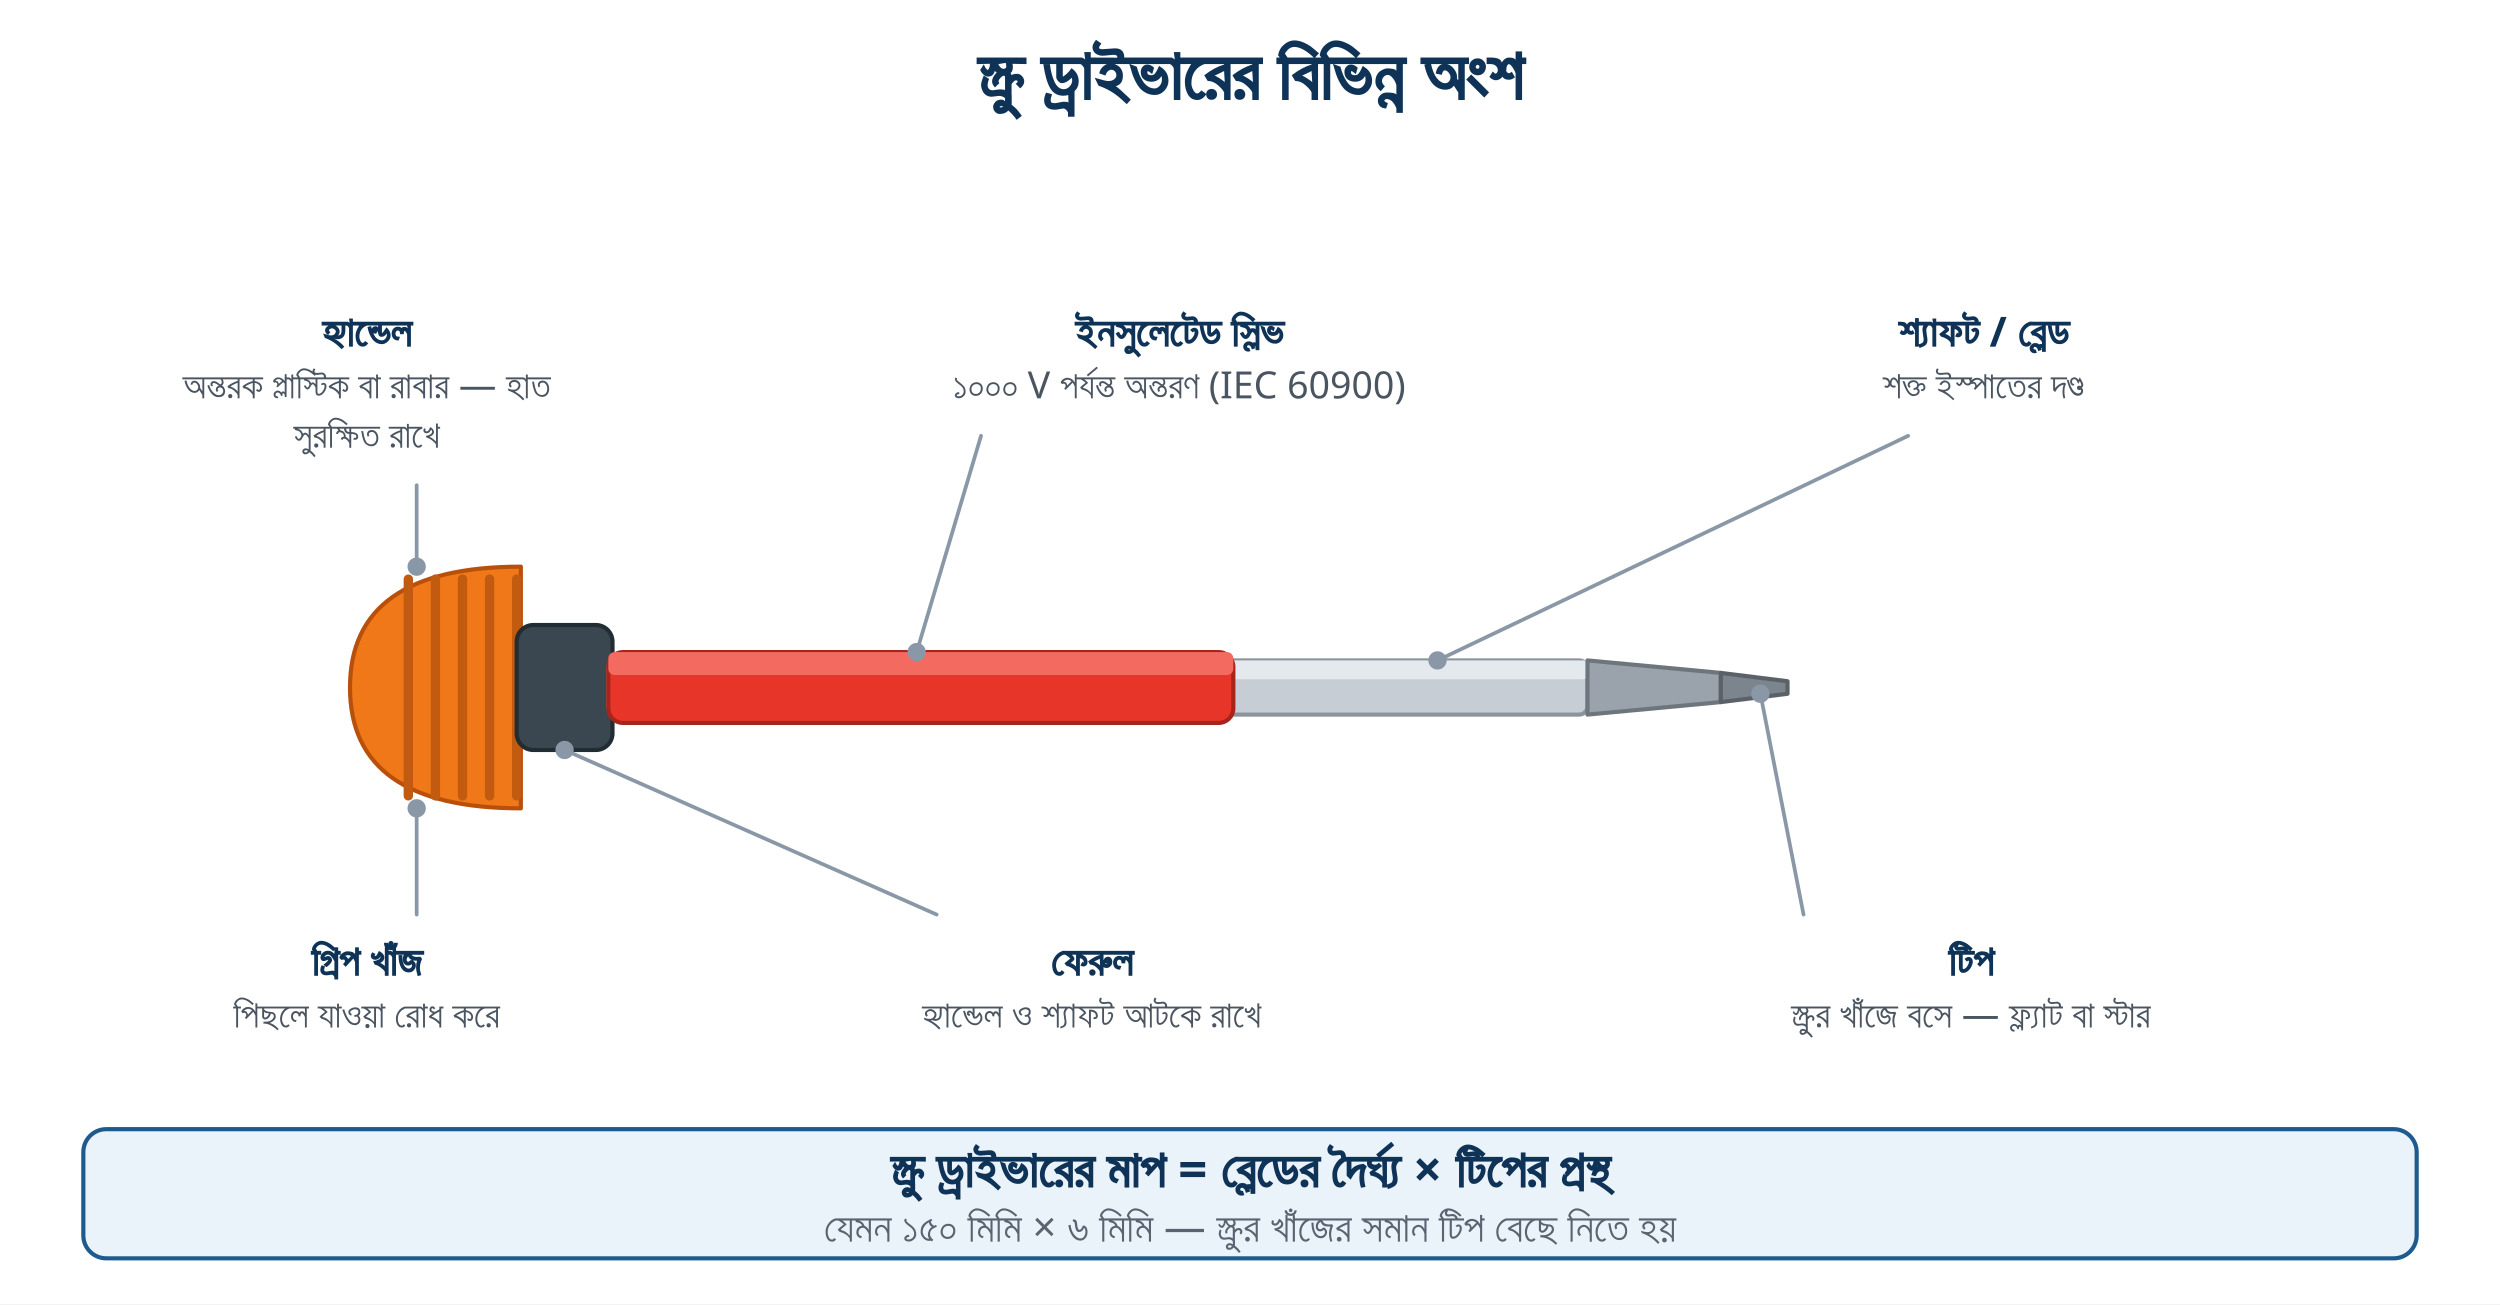
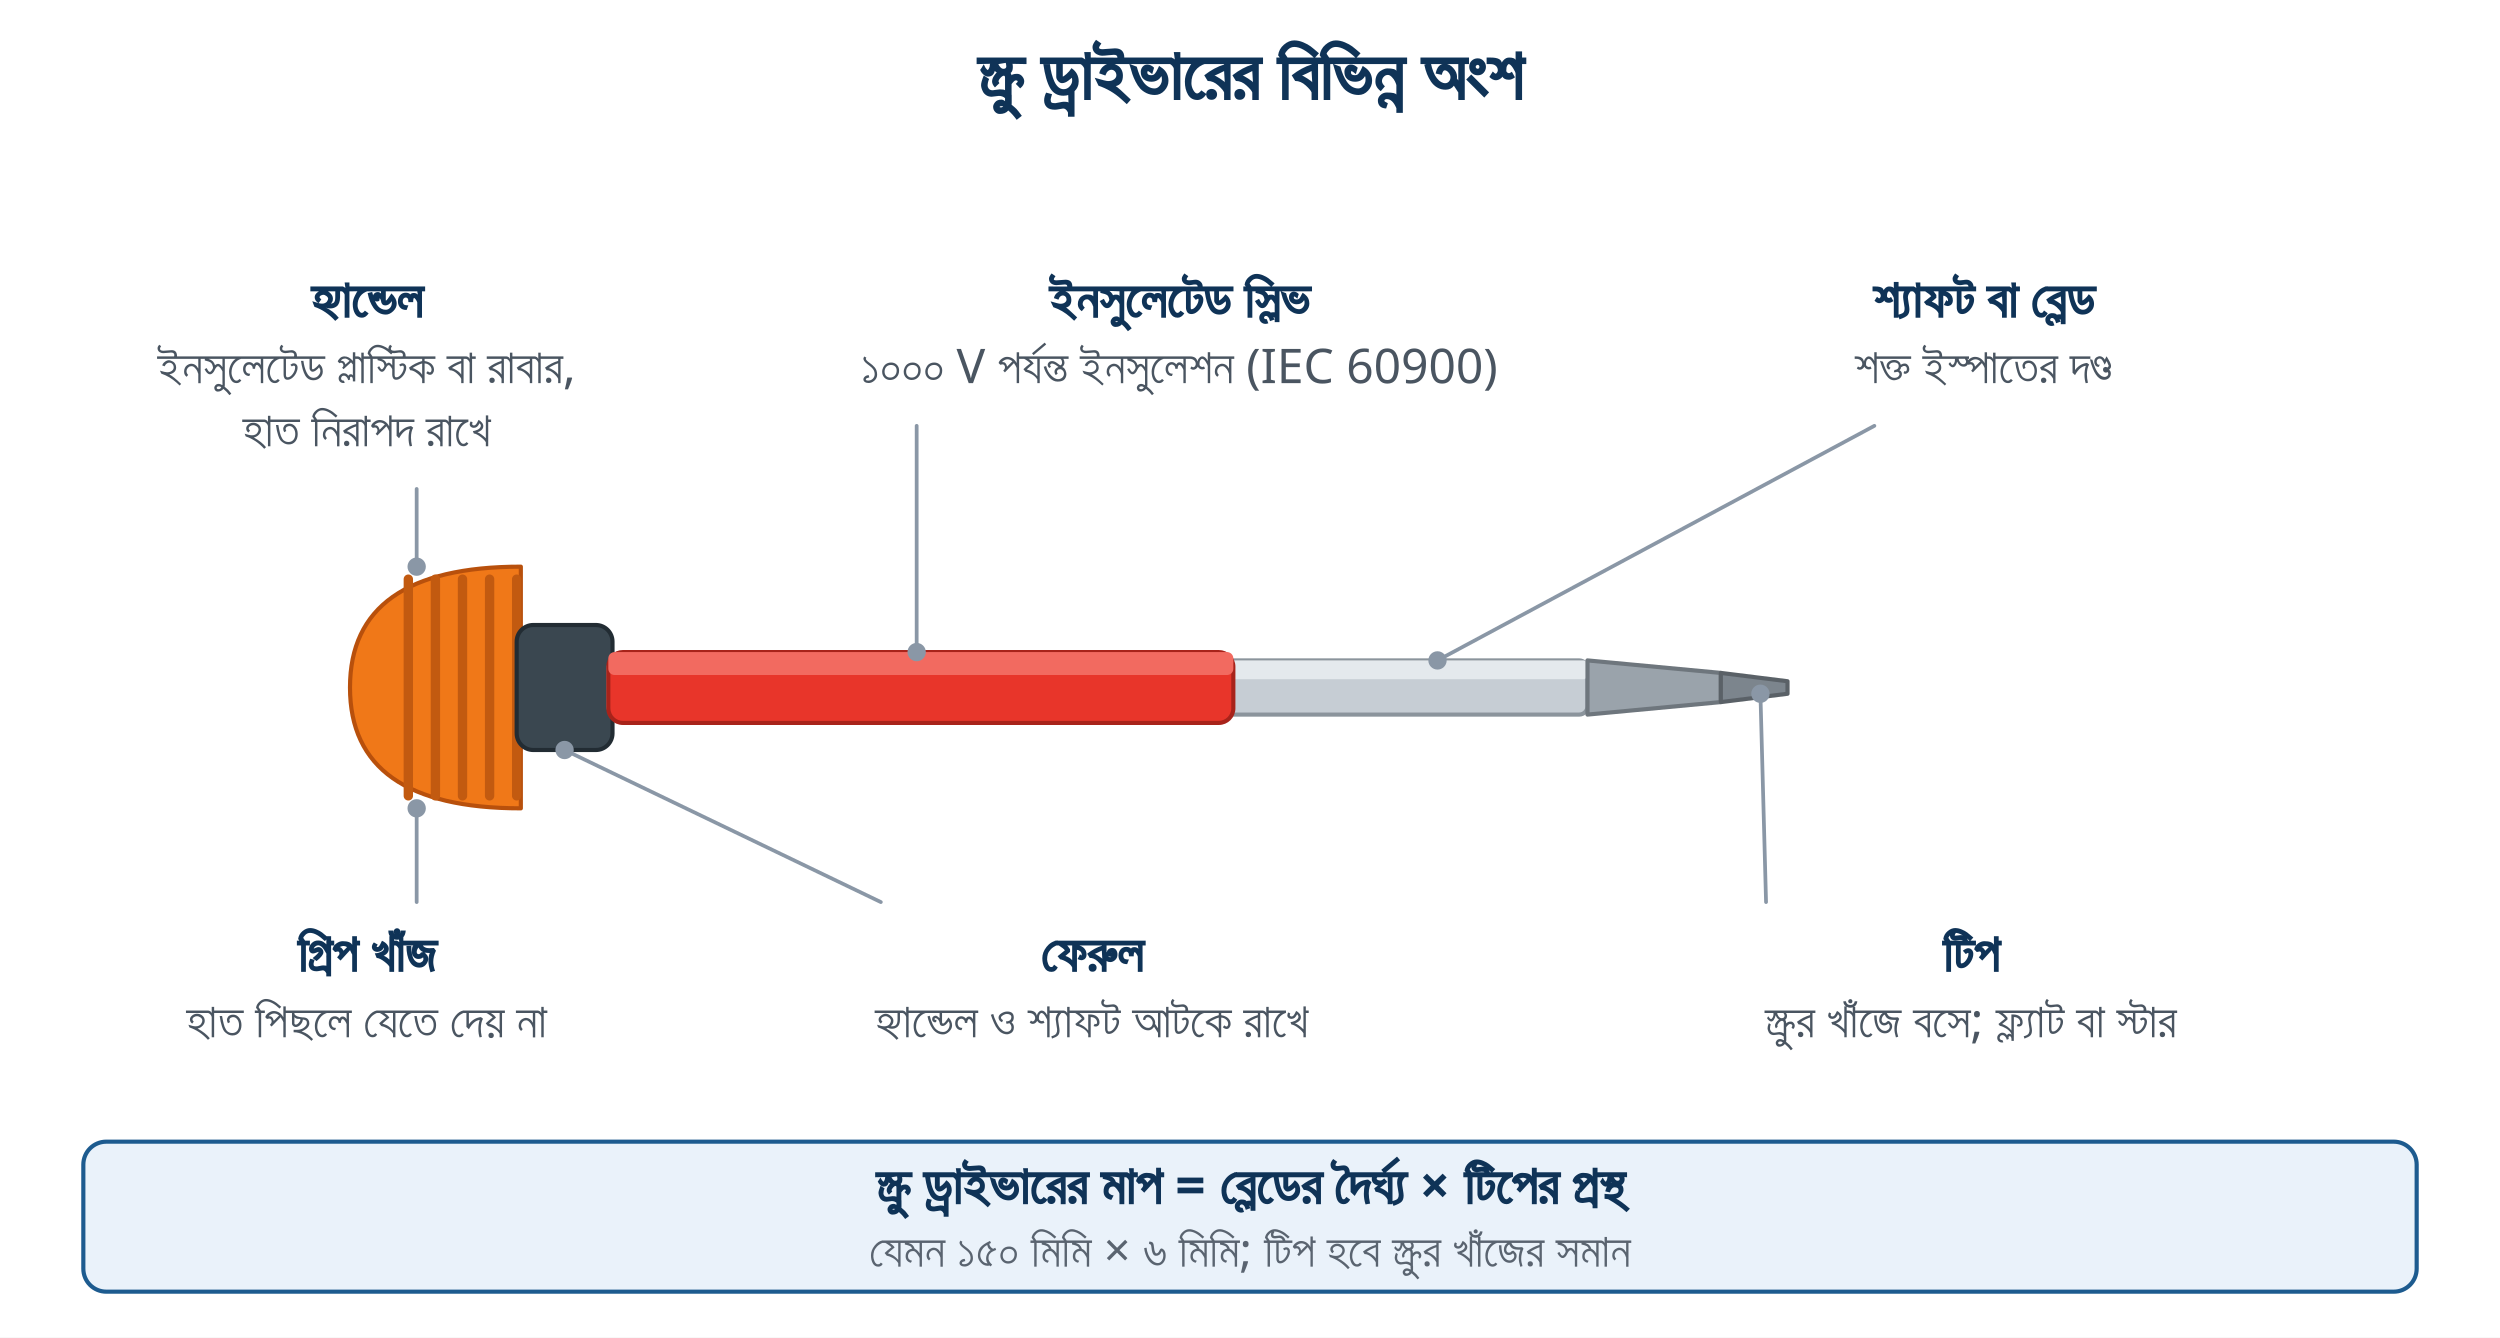
- <svg xmlns="http://www.w3.org/2000/svg" width="1200" height="626" viewBox="0 0 1200 626">
-   <rect width="1200" height="626" fill="#FFFFFF" />
+ <svg xmlns="http://www.w3.org/2000/svg" width="1200" height="642" viewBox="0 0 1200 642">
+   <rect width="1200" height="642" fill="#FFFFFF" />
  <text x="600.0" y="48.0" font-family="Kalpurush" font-size="34" font-weight="700" fill="#0F3357" text-anchor="middle">স্ক্রু ড্রাইভারের বিভিন্ন অংশ</text>
  <path d="M 250 272.0 Q 168 272.0 168 330.0 Q 168 388.0 250 388.0 Z" fill="#F07818" stroke="#B8500C" stroke-width="2" stroke-linecap="round" stroke-linejoin="round" />
  <path d="M 196 278.0 L 196 382.0" fill="none" stroke="#C25A10" stroke-width="4.5" stroke-linecap="round" stroke-linejoin="round" />
  <path d="M 209 278.0 L 209 382.0" fill="none" stroke="#C25A10" stroke-width="4.5" stroke-linecap="round" stroke-linejoin="round" />
  <path d="M 222 278.0 L 222 382.0" fill="none" stroke="#C25A10" stroke-width="4.5" stroke-linecap="round" stroke-linejoin="round" />
  <path d="M 235 278.0 L 235 382.0" fill="none" stroke="#C25A10" stroke-width="4.5" stroke-linecap="round" stroke-linejoin="round" />
  <path d="M 248 278.0 L 248 382.0" fill="none" stroke="#C25A10" stroke-width="4.5" stroke-linecap="round" stroke-linejoin="round" />
  <rect x="248.0" y="300.0" width="46.0" height="60.0" rx="8" fill="#3A4750" stroke="#222C33" stroke-width="2" />
  <rect x="292.0" y="317.0" width="470.0" height="26.0" rx="4" fill="#C6CDD4" stroke="#8B949C" stroke-width="2" />
  <rect x="292.0" y="317.0" width="470.0" height="9.0" rx="2" fill="#E4E9ED" stroke="none" stroke-width="0" />
  <rect x="292.0" y="313.0" width="300.0" height="34.0" rx="7" fill="#E8352A" stroke="#A8231A" stroke-width="2" />
  <rect x="292.0" y="313.0" width="300.0" height="11.0" rx="3" fill="#F26A60" stroke="none" stroke-width="0" />
  <polygon points="762.0,317.0 826.0,323.0 826.0,337.0 762.0,343.0" fill="#9AA3AB" stroke="#6E767D" stroke-width="2" stroke-linejoin="round" />
  <polygon points="826.0,323.0 858.0,327.0 858.0,333.0 826.0,337.0" fill="#7C858D" stroke="#5A6167" stroke-width="2" stroke-linejoin="round" />
-   <path d="M 200.0 272.0 L 200.0 232.9" fill="none" stroke="#8A97A6" stroke-width="1.8" stroke-linecap="round" stroke-linejoin="round" />
+   <path d="M 200.0 272.0 L 200.0 234.7" fill="none" stroke="#8A97A6" stroke-width="1.8" stroke-linecap="round" stroke-linejoin="round" />
  <circle cx="200.0" cy="272.0" r="4.4" fill="#8A97A6" stroke="none" stroke-width="2" />
-   <text x="176.0" y="166.4" font-family="Kalpurush" font-size="20" font-weight="700" fill="#0F3357" text-anchor="middle">হ্যান্ডেল</text>
-   <text x="176.0" y="191.2" font-family="Kalpurush" font-size="18" font-weight="400" fill="#4A5561" text-anchor="middle">অন্তরক প্লাস্টিক বা রাবার — হাত</text>
-   <text x="176.0" y="214.9" font-family="Kalpurush" font-size="18" font-weight="400" fill="#4A5561" text-anchor="middle">সুরক্ষিত রাখে</text>
-   <path d="M 440.0 313.0 L 470.9 209.2" fill="none" stroke="#8A97A6" stroke-width="1.8" stroke-linecap="round" stroke-linejoin="round" />
+   <text x="176.0" y="152.5" font-family="Kalpurush" font-size="25" font-weight="700" fill="#0F3357" text-anchor="middle">হ্যান্ডেল</text>
+   <text x="176.0" y="183.9" font-family="Kalpurush" font-size="23" font-weight="400" fill="#4A5561" text-anchor="middle">ইনসুলেটেড প্লাস্টিক বা রাবার,</text>
+   <text x="176.0" y="214.2" font-family="Kalpurush" font-size="23" font-weight="400" fill="#4A5561" text-anchor="middle">হাত নিরাপদ রাখে</text>
+   <path d="M 440.0 313.0 L 440.0 204.4" fill="none" stroke="#8A97A6" stroke-width="1.8" stroke-linecap="round" stroke-linejoin="round" />
  <circle cx="440.0" cy="313.0" r="4.4" fill="#8A97A6" stroke="none" stroke-width="2" />
-   <text x="566.0" y="166.4" font-family="Kalpurush" font-size="20" font-weight="700" fill="#0F3357" text-anchor="middle">ইনসুলেটেড স্লিভ</text>
-   <text x="566.0" y="191.2" font-family="Kalpurush" font-size="18" font-weight="400" fill="#4A5561" text-anchor="middle">১০০০ V পর্যন্ত অন্তরণ (IEC 60900)</text>
-   <path d="M 690.0 317.0 L 915.9 209.2" fill="none" stroke="#8A97A6" stroke-width="1.8" stroke-linecap="round" stroke-linejoin="round" />
+   <text x="566.0" y="152.5" font-family="Kalpurush" font-size="25" font-weight="700" fill="#0F3357" text-anchor="middle">ইনসুলেটেড স্লিভ</text>
+   <text x="566.0" y="183.9" font-family="Kalpurush" font-size="23" font-weight="400" fill="#4A5561" text-anchor="middle">১০০০ V পর্যন্ত ইনসুলেশন (IEC 60900)</text>
+   <path d="M 690.0 317.0 L 899.7 204.4" fill="none" stroke="#8A97A6" stroke-width="1.8" stroke-linecap="round" stroke-linejoin="round" />
  <circle cx="690.0" cy="317.0" r="4.4" fill="#8A97A6" stroke="none" stroke-width="2" />
-   <text x="952.0" y="166.4" font-family="Kalpurush" font-size="20" font-weight="700" fill="#0F3357" text-anchor="middle">শ্যাফট / ব্লেড</text>
-   <text x="952.0" y="191.2" font-family="Kalpurush" font-size="18" font-weight="400" fill="#4A5561" text-anchor="middle">শক্ত ইস্পাতের দণ্ড</text>
-   <path d="M 200.0 388.0 L 200.0 439.0" fill="none" stroke="#8A97A6" stroke-width="1.8" stroke-linecap="round" stroke-linejoin="round" />
+   <text x="952.0" y="152.5" font-family="Kalpurush" font-size="25" font-weight="700" fill="#0F3357" text-anchor="middle">শ্যাফট বা ব্লেড</text>
+   <text x="952.0" y="183.9" font-family="Kalpurush" font-size="23" font-weight="400" fill="#4A5561" text-anchor="middle">শক্ত ইস্পাতের দণ্ড</text>
+   <path d="M 200.0 388.0 L 200.0 433.0" fill="none" stroke="#8A97A6" stroke-width="1.8" stroke-linecap="round" stroke-linejoin="round" />
  <circle cx="200.0" cy="388.0" r="4.4" fill="#8A97A6" stroke="none" stroke-width="2" />
-   <text x="176.0" y="468.4" font-family="Kalpurush" font-size="20" font-weight="700" fill="#0F3357" text-anchor="middle">গ্রিপ খাঁজ</text>
-   <text x="176.0" y="493.2" font-family="Kalpurush" font-size="18" font-weight="400" fill="#4A5561" text-anchor="middle">পিছলে যাওয়া রোধ করে</text>
-   <path d="M 271.0 360.0 L 449.6 439.0" fill="none" stroke="#8A97A6" stroke-width="1.8" stroke-linecap="round" stroke-linejoin="round" />
+   <text x="176.0" y="466.5" font-family="Kalpurush" font-size="25" font-weight="700" fill="#0F3357" text-anchor="middle">গ্রিপ খাঁজ</text>
+   <text x="176.0" y="497.9" font-family="Kalpurush" font-size="23" font-weight="400" fill="#4A5561" text-anchor="middle">হাত পিছলে যেতে দেয় না</text>
+   <path d="M 271.0 360.0 L 422.8 433.0" fill="none" stroke="#8A97A6" stroke-width="1.8" stroke-linecap="round" stroke-linejoin="round" />
  <circle cx="271.0" cy="360.0" r="4.4" fill="#8A97A6" stroke="none" stroke-width="2" />
-   <text x="524.0" y="468.4" font-family="Kalpurush" font-size="20" font-weight="700" fill="#0F3357" text-anchor="middle">ফেরুল</text>
-   <text x="524.0" y="493.2" font-family="Kalpurush" font-size="18" font-weight="400" fill="#4A5561" text-anchor="middle">হ্যান্ডেল ও শ্যাফট আটকে রাখে</text>
-   <path d="M 845.0 333.0 L 865.7 439.0" fill="none" stroke="#8A97A6" stroke-width="1.8" stroke-linecap="round" stroke-linejoin="round" />
+   <text x="524.0" y="466.5" font-family="Kalpurush" font-size="25" font-weight="700" fill="#0F3357" text-anchor="middle">ফেরুল</text>
+   <text x="524.0" y="497.9" font-family="Kalpurush" font-size="23" font-weight="400" fill="#4A5561" text-anchor="middle">হ্যান্ডেল ও শ্যাফট আটকে রাখে</text>
+   <path d="M 845.0 333.0 L 847.7 433.0" fill="none" stroke="#8A97A6" stroke-width="1.8" stroke-linecap="round" stroke-linejoin="round" />
  <circle cx="845.0" cy="333.0" r="4.4" fill="#8A97A6" stroke="none" stroke-width="2" />
-   <text x="946.0" y="468.4" font-family="Kalpurush" font-size="20" font-weight="700" fill="#0F3357" text-anchor="middle">টিপ</text>
-   <text x="946.0" y="493.2" font-family="Kalpurush" font-size="18" font-weight="400" fill="#4A5561" text-anchor="middle">স্ক্রুর খাঁজে বসে — ফ্ল্যাট বা স্টার</text>
-   <rect x="40.0" y="542.0" width="1120.0" height="62.0" rx="11" fill="#EAF2FA" stroke="#1D5B8F" stroke-width="2" />
-   <text x="600.0" y="570.0" font-family="Kalpurush" font-size="24.5" font-weight="700" fill="#0F3357" text-anchor="middle">স্ক্রু ড্রাইভারের মাপ = ব্লেডের দৈর্ঘ্য × টিপের প্রস্থ</text>
-   <text x="600.0" y="596.0" font-family="Kalpurush" font-size="20" font-weight="400" fill="#5A6470" text-anchor="middle">যেমন ১৫০ মিমি × ৬ মিমি — স্ক্রুর খাঁজের সমান টিপ বেছে নিতে হয়</text>
+   <text x="946.0" y="466.5" font-family="Kalpurush" font-size="25" font-weight="700" fill="#0F3357" text-anchor="middle">টিপ</text>
+   <text x="946.0" y="497.9" font-family="Kalpurush" font-size="23" font-weight="400" fill="#4A5561" text-anchor="middle">স্ক্রুর খাঁজে বসে; ফ্ল্যাট বা স্টার</text>
+   <rect x="40.0" y="548.0" width="1120.0" height="72.0" rx="11" fill="#EAF2FA" stroke="#1D5B8F" stroke-width="2" />
+   <text x="600.0" y="578.0" font-family="Kalpurush" font-size="25.5" font-weight="700" fill="#0F3357" text-anchor="middle">স্ক্রু ড্রাইভারের মাপ = ব্লেডের দৈর্ঘ্য × টিপের প্রস্থ</text>
+   <text x="600.0" y="608.0" font-family="Kalpurush" font-size="22.5" font-weight="400" fill="#5A6470" text-anchor="middle">যেমন ১৫০ মিমি × ৬ মিমি; টিপ হবে স্ক্রুর খাঁজের সমান</text>
</svg>
